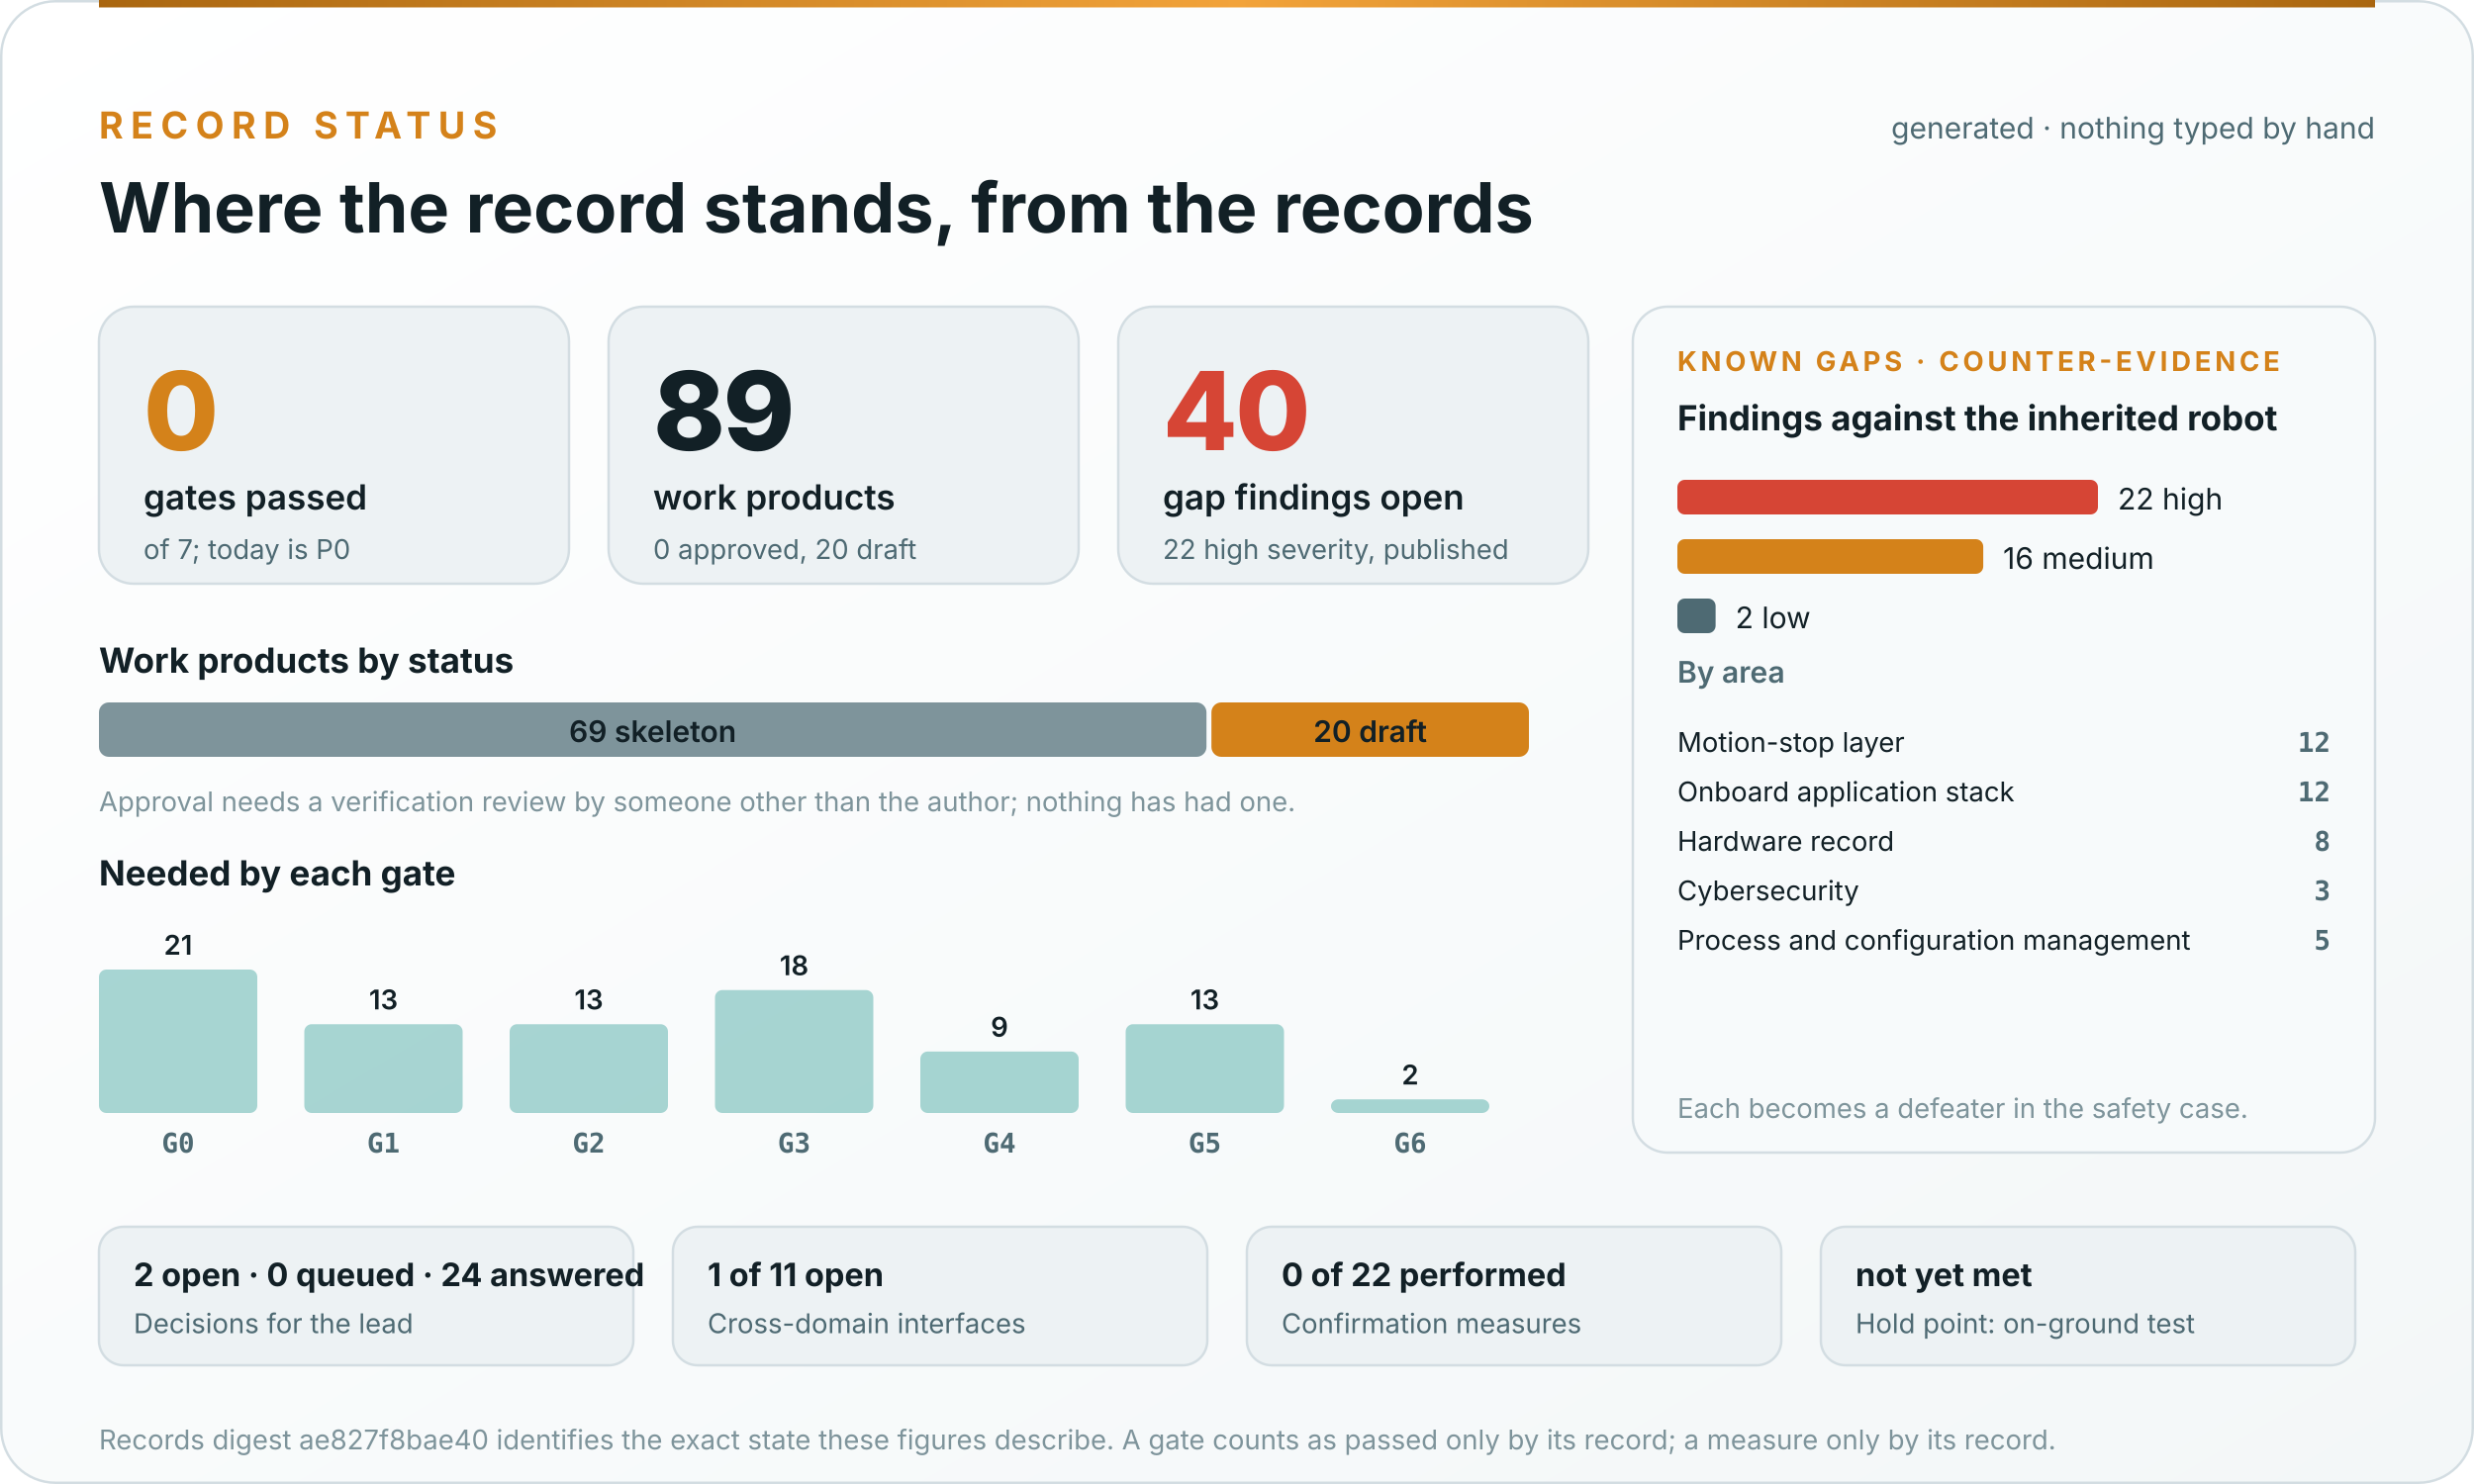
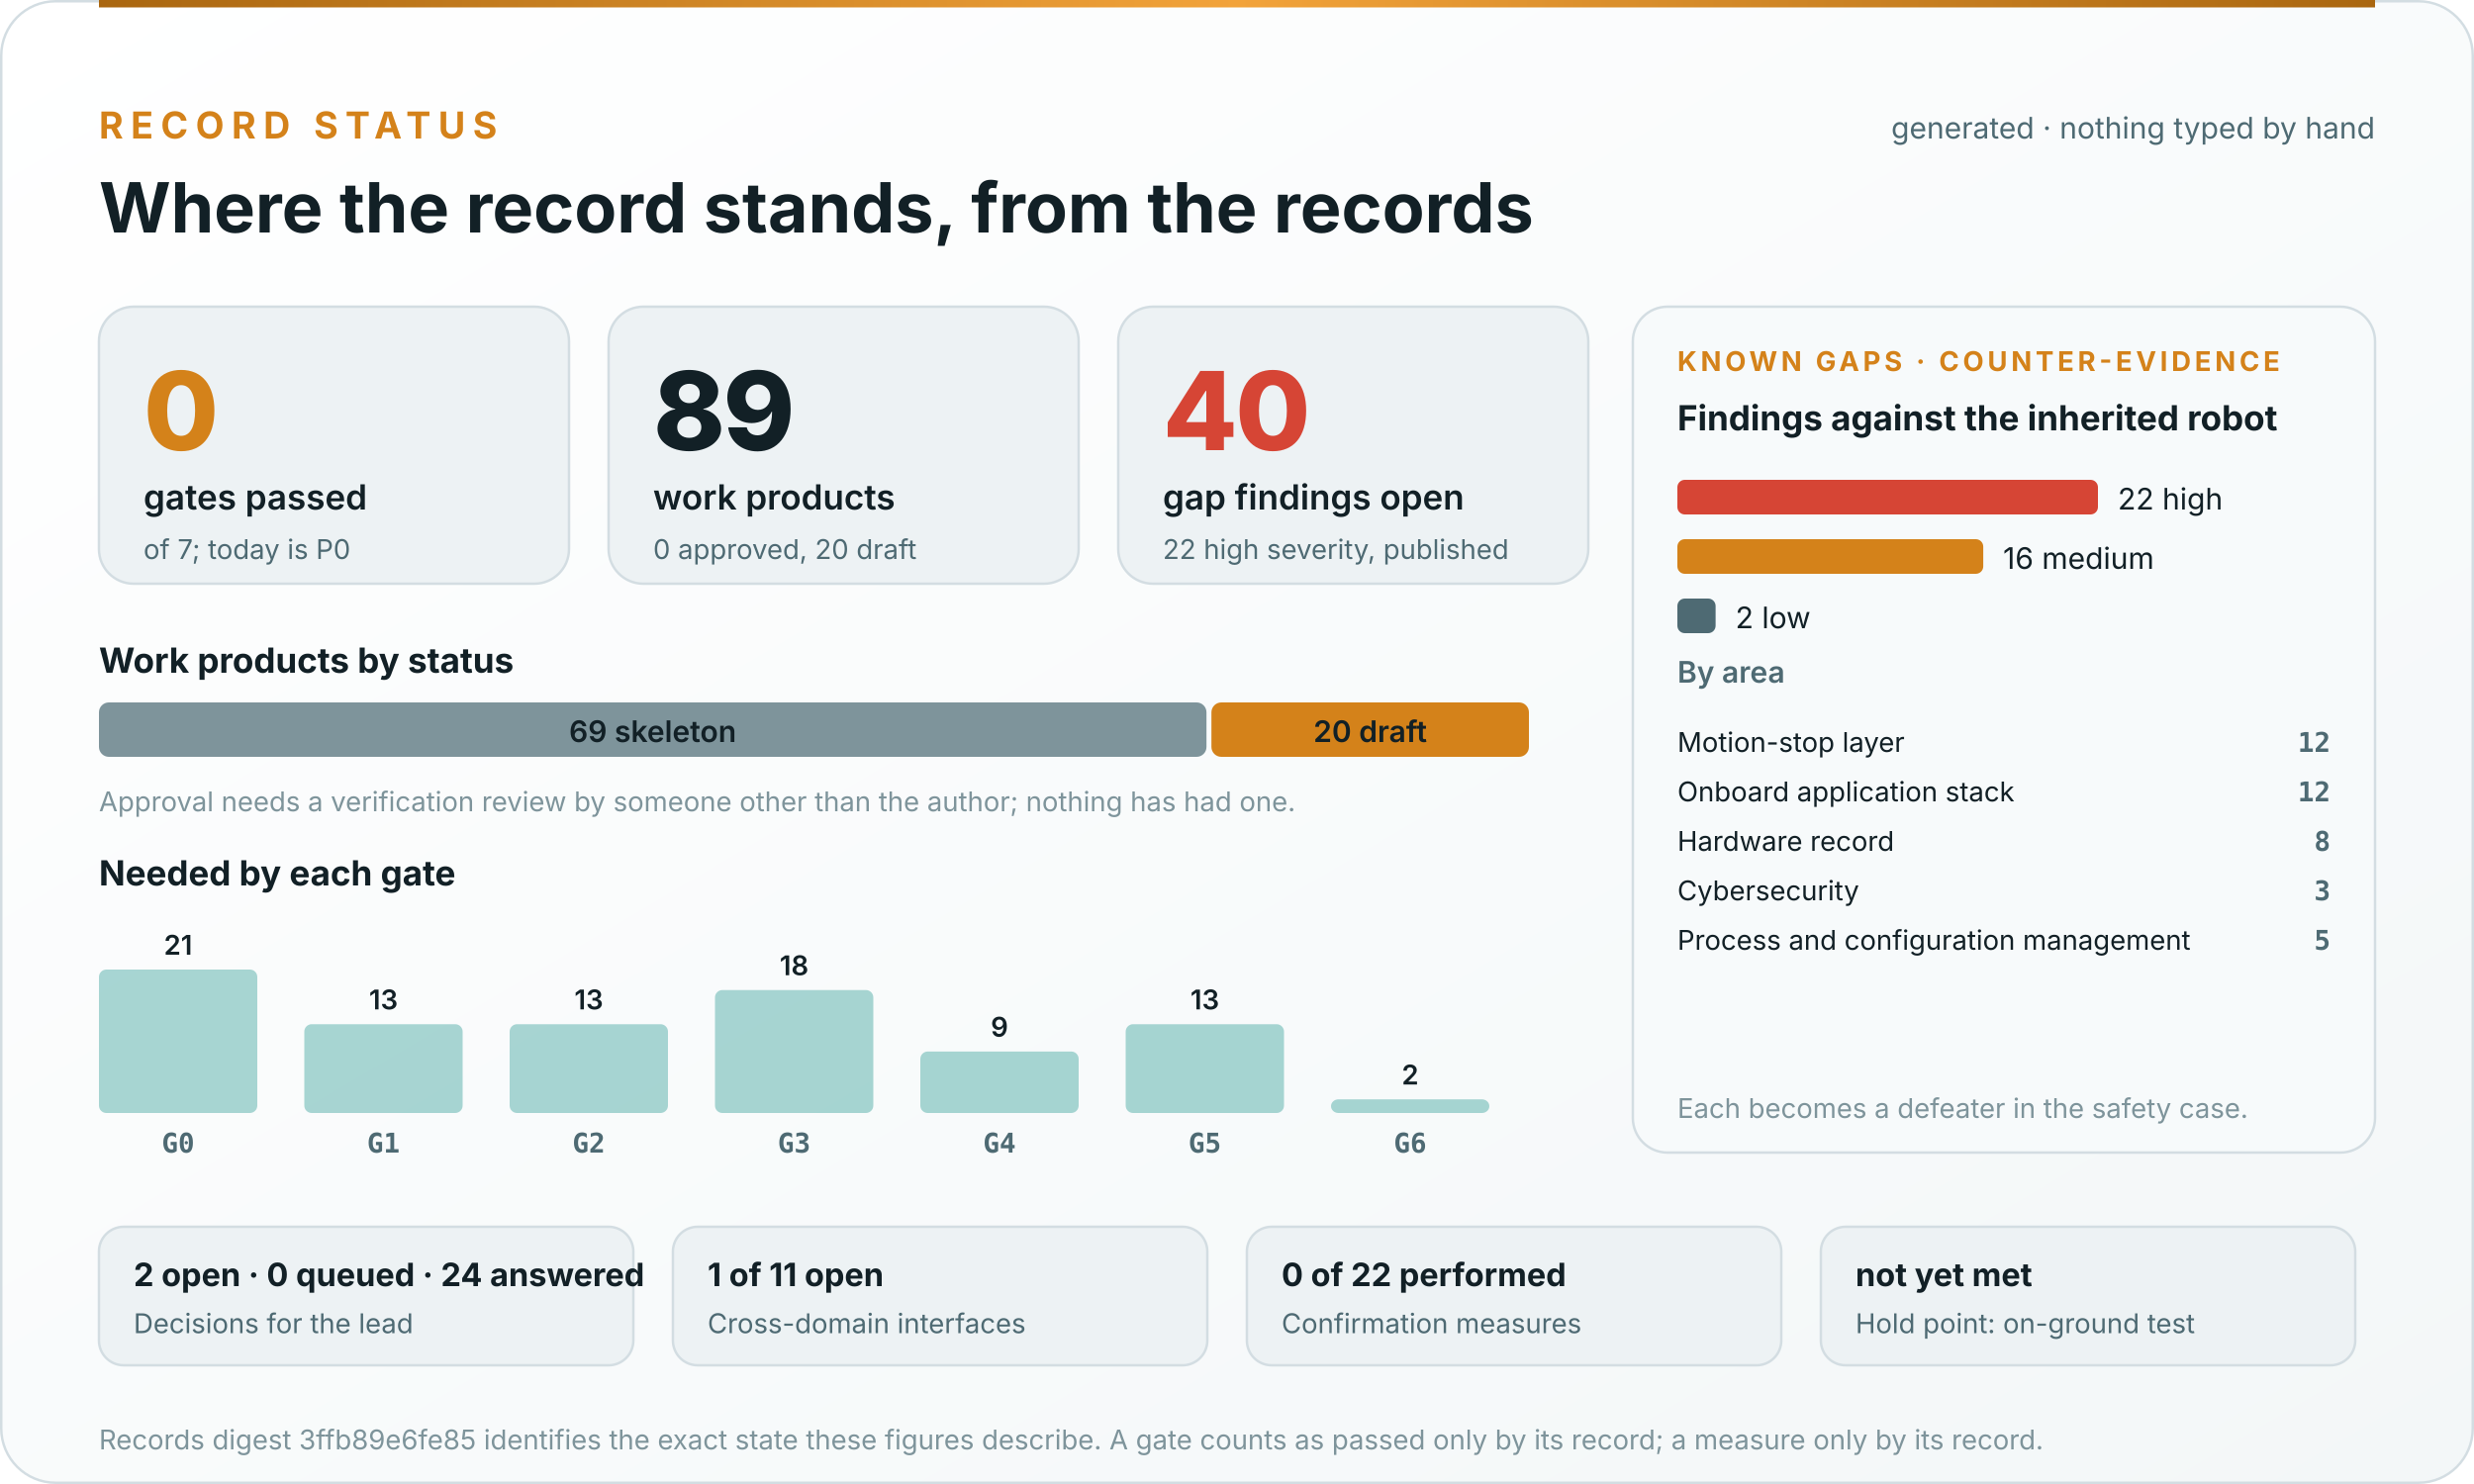
<svg xmlns="http://www.w3.org/2000/svg" width="1000" height="600" viewBox="0 0 1000 600" role="img" aria-labelledby="stat-t stat-d">
  <defs>
    <linearGradient id="stat-bg" x1="0" y1="0" x2="1" y2="1">
      <stop offset="0" stop-color="#FFFFFF" />
      <stop offset="1" stop-color="#F3F7F8" />
    </linearGradient>
    <linearGradient id="stat-amber" x1="0" y1="0" x2="1" y2="0">
      <stop offset="0" stop-color="#A8650F" />
      <stop offset="0.5" stop-color="#F2A33A" />
      <stop offset="1" stop-color="#A8650F" />
    </linearGradient>
  </defs>
  <rect x="0.5" y="0.5" width="999" height="599" rx="22" fill="url(#stat-bg)" stroke="#D3DDE2" />
  <rect x="40" y="0" width="920" height="3" fill="url(#stat-amber)" />
  <text x="40" y="56" font-family="Inter, 'Segoe UI', 'Helvetica Neue', Helvetica, Arial, sans-serif" font-size="15" font-weight="700" fill="#D4821A" text-anchor="start" letter-spacing="3">RECORD STATUS</text>
  <text x="40" y="94" font-family="Inter, 'Segoe UI', 'Helvetica Neue', Helvetica, Arial, sans-serif" font-size="28" font-weight="700" fill="#122026" text-anchor="start">Where the record stands, from the records</text>
  <text x="960" y="56" font-family="Inter, 'Segoe UI', 'Helvetica Neue', Helvetica, Arial, sans-serif" font-size="12" font-weight="400" fill="#4E6A73" text-anchor="end">generated · nothing typed by hand</text>
  <rect x="40" y="124" width="190" height="112" rx="14" fill="#EDF2F4" stroke="#D3DDE2" stroke-width="1" />
  <text x="58" y="182" font-family="Inter, 'Segoe UI', 'Helvetica Neue', Helvetica, Arial, sans-serif" font-size="44" font-weight="800" fill="#D4821A" text-anchor="start" letter-spacing="-1">0</text>
  <text x="58" y="206" font-family="Inter, 'Segoe UI', 'Helvetica Neue', Helvetica, Arial, sans-serif" font-size="14" font-weight="600" fill="#122026" text-anchor="start">gates passed</text>
  <text x="58" y="226" font-family="Inter, 'Segoe UI', 'Helvetica Neue', Helvetica, Arial, sans-serif" font-size="11" font-weight="400" fill="#4E6A73" text-anchor="start">of 7; today is P0</text>
  <rect x="246" y="124" width="190" height="112" rx="14" fill="#EDF2F4" stroke="#D3DDE2" stroke-width="1" />
  <text x="264" y="182" font-family="Inter, 'Segoe UI', 'Helvetica Neue', Helvetica, Arial, sans-serif" font-size="44" font-weight="800" fill="#122026" text-anchor="start" letter-spacing="-1">89</text>
  <text x="264" y="206" font-family="Inter, 'Segoe UI', 'Helvetica Neue', Helvetica, Arial, sans-serif" font-size="14" font-weight="600" fill="#122026" text-anchor="start">work products</text>
  <text x="264" y="226" font-family="Inter, 'Segoe UI', 'Helvetica Neue', Helvetica, Arial, sans-serif" font-size="11" font-weight="400" fill="#4E6A73" text-anchor="start">0 approved, 20 draft</text>
  <rect x="452" y="124" width="190" height="112" rx="14" fill="#EDF2F4" stroke="#D3DDE2" stroke-width="1" />
  <text x="470" y="182" font-family="Inter, 'Segoe UI', 'Helvetica Neue', Helvetica, Arial, sans-serif" font-size="44" font-weight="800" fill="#D64535" text-anchor="start" letter-spacing="-1">40</text>
  <text x="470" y="206" font-family="Inter, 'Segoe UI', 'Helvetica Neue', Helvetica, Arial, sans-serif" font-size="14" font-weight="600" fill="#122026" text-anchor="start">gap findings open</text>
  <text x="470" y="226" font-family="Inter, 'Segoe UI', 'Helvetica Neue', Helvetica, Arial, sans-serif" font-size="11" font-weight="400" fill="#4E6A73" text-anchor="start">22 high severity, published</text>
  <text x="40" y="272" font-family="Inter, 'Segoe UI', 'Helvetica Neue', Helvetica, Arial, sans-serif" font-size="14" font-weight="700" fill="#122026" text-anchor="start">Work products by status</text>
  <rect x="40" y="284" width="447.663" height="22" rx="4" fill="#7E949B" />
  <text x="263.831" y="300" font-family="Inter, 'Segoe UI', 'Helvetica Neue', Helvetica, Arial, sans-serif" font-size="12" font-weight="600" fill="#122026" text-anchor="middle">69 skeleton</text>
  <rect x="489.663" y="284" width="128.337" height="22" rx="4" fill="#D4821A" />
  <text x="553.831" y="300" font-family="Inter, 'Segoe UI', 'Helvetica Neue', Helvetica, Arial, sans-serif" font-size="12" font-weight="600" fill="#122026" text-anchor="middle">20 draft</text>
  <text x="40" y="328" font-family="Inter, 'Segoe UI', 'Helvetica Neue', Helvetica, Arial, sans-serif" font-size="11" font-weight="400" fill="#7E949B" text-anchor="start">Approval needs a verification review by someone other than the author; nothing has had one.</text>
  <text x="40" y="358" font-family="Inter, 'Segoe UI', 'Helvetica Neue', Helvetica, Arial, sans-serif" font-size="14" font-weight="700" fill="#122026" text-anchor="start">Needed by each gate</text>
  <rect x="40" y="392" width="64" height="58" rx="3" fill="#0E8C83" fill-opacity="0.35" />
  <text x="72" y="386" font-family="Inter, 'Segoe UI', 'Helvetica Neue', Helvetica, Arial, sans-serif" font-size="11" font-weight="600" fill="#122026" text-anchor="middle">21</text>
  <text x="72" y="466" font-family="'JetBrains Mono', 'SFMono-Regular', Menlo, Consolas, monospace" font-size="11" font-weight="600" fill="#4E6A73" text-anchor="middle">G0</text>
  <rect x="123" y="414.095" width="64" height="35.905" rx="3" fill="#0E8C83" fill-opacity="0.35" />
  <text x="155" y="408.095" font-family="Inter, 'Segoe UI', 'Helvetica Neue', Helvetica, Arial, sans-serif" font-size="11" font-weight="600" fill="#122026" text-anchor="middle">13</text>
  <text x="155" y="466" font-family="'JetBrains Mono', 'SFMono-Regular', Menlo, Consolas, monospace" font-size="11" font-weight="600" fill="#4E6A73" text-anchor="middle">G1</text>
  <rect x="206" y="414.095" width="64" height="35.905" rx="3" fill="#0E8C83" fill-opacity="0.35" />
  <text x="238" y="408.095" font-family="Inter, 'Segoe UI', 'Helvetica Neue', Helvetica, Arial, sans-serif" font-size="11" font-weight="600" fill="#122026" text-anchor="middle">13</text>
  <text x="238" y="466" font-family="'JetBrains Mono', 'SFMono-Regular', Menlo, Consolas, monospace" font-size="11" font-weight="600" fill="#4E6A73" text-anchor="middle">G2</text>
  <rect x="289" y="400.286" width="64" height="49.714" rx="3" fill="#0E8C83" fill-opacity="0.35" />
  <text x="321" y="394.286" font-family="Inter, 'Segoe UI', 'Helvetica Neue', Helvetica, Arial, sans-serif" font-size="11" font-weight="600" fill="#122026" text-anchor="middle">18</text>
  <text x="321" y="466" font-family="'JetBrains Mono', 'SFMono-Regular', Menlo, Consolas, monospace" font-size="11" font-weight="600" fill="#4E6A73" text-anchor="middle">G3</text>
  <rect x="372" y="425.143" width="64" height="24.857" rx="3" fill="#0E8C83" fill-opacity="0.35" />
  <text x="404" y="419.143" font-family="Inter, 'Segoe UI', 'Helvetica Neue', Helvetica, Arial, sans-serif" font-size="11" font-weight="600" fill="#122026" text-anchor="middle">9</text>
  <text x="404" y="466" font-family="'JetBrains Mono', 'SFMono-Regular', Menlo, Consolas, monospace" font-size="11" font-weight="600" fill="#4E6A73" text-anchor="middle">G4</text>
  <rect x="455" y="414.095" width="64" height="35.905" rx="3" fill="#0E8C83" fill-opacity="0.35" />
  <text x="487" y="408.095" font-family="Inter, 'Segoe UI', 'Helvetica Neue', Helvetica, Arial, sans-serif" font-size="11" font-weight="600" fill="#122026" text-anchor="middle">13</text>
  <text x="487" y="466" font-family="'JetBrains Mono', 'SFMono-Regular', Menlo, Consolas, monospace" font-size="11" font-weight="600" fill="#4E6A73" text-anchor="middle">G5</text>
  <rect x="538" y="444.476" width="64" height="5.524" rx="3" fill="#0E8C83" fill-opacity="0.35" />
  <text x="570" y="438.476" font-family="Inter, 'Segoe UI', 'Helvetica Neue', Helvetica, Arial, sans-serif" font-size="11" font-weight="600" fill="#122026" text-anchor="middle">2</text>
  <text x="570" y="466" font-family="'JetBrains Mono', 'SFMono-Regular', Menlo, Consolas, monospace" font-size="11" font-weight="600" fill="#4E6A73" text-anchor="middle">G6</text>
  <rect x="660" y="124" width="300" height="342" rx="14" fill="#F7FAFB" stroke="#D3DDE2" stroke-width="1" />
  <text x="678" y="150" font-family="Inter, 'Segoe UI', 'Helvetica Neue', Helvetica, Arial, sans-serif" font-size="11" font-weight="700" fill="#D4821A" text-anchor="start" letter-spacing="1.5">KNOWN GAPS · COUNTER-EVIDENCE</text>
  <text x="678" y="174" font-family="Inter, 'Segoe UI', 'Helvetica Neue', Helvetica, Arial, sans-serif" font-size="14" font-weight="700" fill="#122026" text-anchor="start">Findings against the inherited robot</text>
  <rect x="678" y="194" width="170" height="14" rx="3" fill="#D64535" />
  <text x="856" y="206" font-family="Inter, 'Segoe UI', 'Helvetica Neue', Helvetica, Arial, sans-serif" font-size="12" font-weight="400" fill="#122026" text-anchor="start">22 high</text>
  <rect x="678" y="218" width="123.636" height="14" rx="3" fill="#D4821A" />
  <text x="809.636" y="230" font-family="Inter, 'Segoe UI', 'Helvetica Neue', Helvetica, Arial, sans-serif" font-size="12" font-weight="400" fill="#122026" text-anchor="start">16 medium</text>
  <rect x="678" y="242" width="15.454" height="14" rx="3" fill="#4E6A73" />
  <text x="701.455" y="254" font-family="Inter, 'Segoe UI', 'Helvetica Neue', Helvetica, Arial, sans-serif" font-size="12" font-weight="400" fill="#122026" text-anchor="start">2 low</text>
  <text x="678" y="276" font-family="Inter, 'Segoe UI', 'Helvetica Neue', Helvetica, Arial, sans-serif" font-size="12" font-weight="600" fill="#4E6A73" text-anchor="start">By area</text>
  <text x="678" y="304" font-family="Inter, 'Segoe UI', 'Helvetica Neue', Helvetica, Arial, sans-serif" font-size="11" font-weight="400" fill="#122026" text-anchor="start">Motion-stop layer</text>
  <text x="942" y="304" font-family="'JetBrains Mono', 'SFMono-Regular', Menlo, Consolas, monospace" font-size="11" font-weight="600" fill="#4E6A73" text-anchor="end">12</text>
  <text x="678" y="324" font-family="Inter, 'Segoe UI', 'Helvetica Neue', Helvetica, Arial, sans-serif" font-size="11" font-weight="400" fill="#122026" text-anchor="start">Onboard application stack</text>
  <text x="942" y="324" font-family="'JetBrains Mono', 'SFMono-Regular', Menlo, Consolas, monospace" font-size="11" font-weight="600" fill="#4E6A73" text-anchor="end">12</text>
  <text x="678" y="344" font-family="Inter, 'Segoe UI', 'Helvetica Neue', Helvetica, Arial, sans-serif" font-size="11" font-weight="400" fill="#122026" text-anchor="start">Hardware record</text>
  <text x="942" y="344" font-family="'JetBrains Mono', 'SFMono-Regular', Menlo, Consolas, monospace" font-size="11" font-weight="600" fill="#4E6A73" text-anchor="end">8</text>
  <text x="678" y="364" font-family="Inter, 'Segoe UI', 'Helvetica Neue', Helvetica, Arial, sans-serif" font-size="11" font-weight="400" fill="#122026" text-anchor="start">Cybersecurity</text>
  <text x="942" y="364" font-family="'JetBrains Mono', 'SFMono-Regular', Menlo, Consolas, monospace" font-size="11" font-weight="600" fill="#4E6A73" text-anchor="end">3</text>
  <text x="678" y="384" font-family="Inter, 'Segoe UI', 'Helvetica Neue', Helvetica, Arial, sans-serif" font-size="11" font-weight="400" fill="#122026" text-anchor="start">Process and configuration management</text>
  <text x="942" y="384" font-family="'JetBrains Mono', 'SFMono-Regular', Menlo, Consolas, monospace" font-size="11" font-weight="600" fill="#4E6A73" text-anchor="end">5</text>
  <text x="678" y="452" font-family="Inter, 'Segoe UI', 'Helvetica Neue', Helvetica, Arial, sans-serif" font-size="11" font-weight="400" fill="#7E949B" text-anchor="start">Each becomes a defeater in the safety case.</text>
  <rect x="40" y="496" width="216" height="56" rx="10" fill="#EDF2F4" stroke="#D3DDE2" stroke-width="1" />
  <text x="54" y="520" font-family="Inter, 'Segoe UI', 'Helvetica Neue', Helvetica, Arial, sans-serif" font-size="13" font-weight="700" fill="#122026" text-anchor="start">2 open · 0 queued · 24 answered</text>
  <text x="54" y="539" font-family="Inter, 'Segoe UI', 'Helvetica Neue', Helvetica, Arial, sans-serif" font-size="11" font-weight="400" fill="#4E6A73" text-anchor="start">Decisions for the lead</text>
  <rect x="272" y="496" width="216" height="56" rx="10" fill="#EDF2F4" stroke="#D3DDE2" stroke-width="1" />
  <text x="286" y="520" font-family="Inter, 'Segoe UI', 'Helvetica Neue', Helvetica, Arial, sans-serif" font-size="13" font-weight="700" fill="#122026" text-anchor="start">1 of 11 open</text>
  <text x="286" y="539" font-family="Inter, 'Segoe UI', 'Helvetica Neue', Helvetica, Arial, sans-serif" font-size="11" font-weight="400" fill="#4E6A73" text-anchor="start">Cross-domain interfaces</text>
  <rect x="504" y="496" width="216" height="56" rx="10" fill="#EDF2F4" stroke="#D3DDE2" stroke-width="1" />
  <text x="518" y="520" font-family="Inter, 'Segoe UI', 'Helvetica Neue', Helvetica, Arial, sans-serif" font-size="13" font-weight="700" fill="#122026" text-anchor="start">0 of 22 performed</text>
  <text x="518" y="539" font-family="Inter, 'Segoe UI', 'Helvetica Neue', Helvetica, Arial, sans-serif" font-size="11" font-weight="400" fill="#4E6A73" text-anchor="start">Confirmation measures</text>
  <rect x="736" y="496" width="216" height="56" rx="10" fill="#EDF2F4" stroke="#D3DDE2" stroke-width="1" />
  <text x="750" y="520" font-family="Inter, 'Segoe UI', 'Helvetica Neue', Helvetica, Arial, sans-serif" font-size="13" font-weight="700" fill="#122026" text-anchor="start">not yet met</text>
  <text x="750" y="539" font-family="Inter, 'Segoe UI', 'Helvetica Neue', Helvetica, Arial, sans-serif" font-size="11" font-weight="400" fill="#4E6A73" text-anchor="start">Hold point: on-ground test</text>
-   <text x="40" y="586" font-family="Inter, 'Segoe UI', 'Helvetica Neue', Helvetica, Arial, sans-serif" font-size="11" font-weight="400" fill="#7E949B" text-anchor="start">Records digest ae827f8bae40 identifies the exact state these figures describe. A gate counts as passed only by its record; a measure only by its record.</text>
+   <text x="40" y="586" font-family="Inter, 'Segoe UI', 'Helvetica Neue', Helvetica, Arial, sans-serif" font-size="11" font-weight="400" fill="#7E949B" text-anchor="start">Records digest 3ffb89e6fe85 identifies the exact state these figures describe. A gate counts as passed only by its record; a measure only by its record.</text>
</svg>
